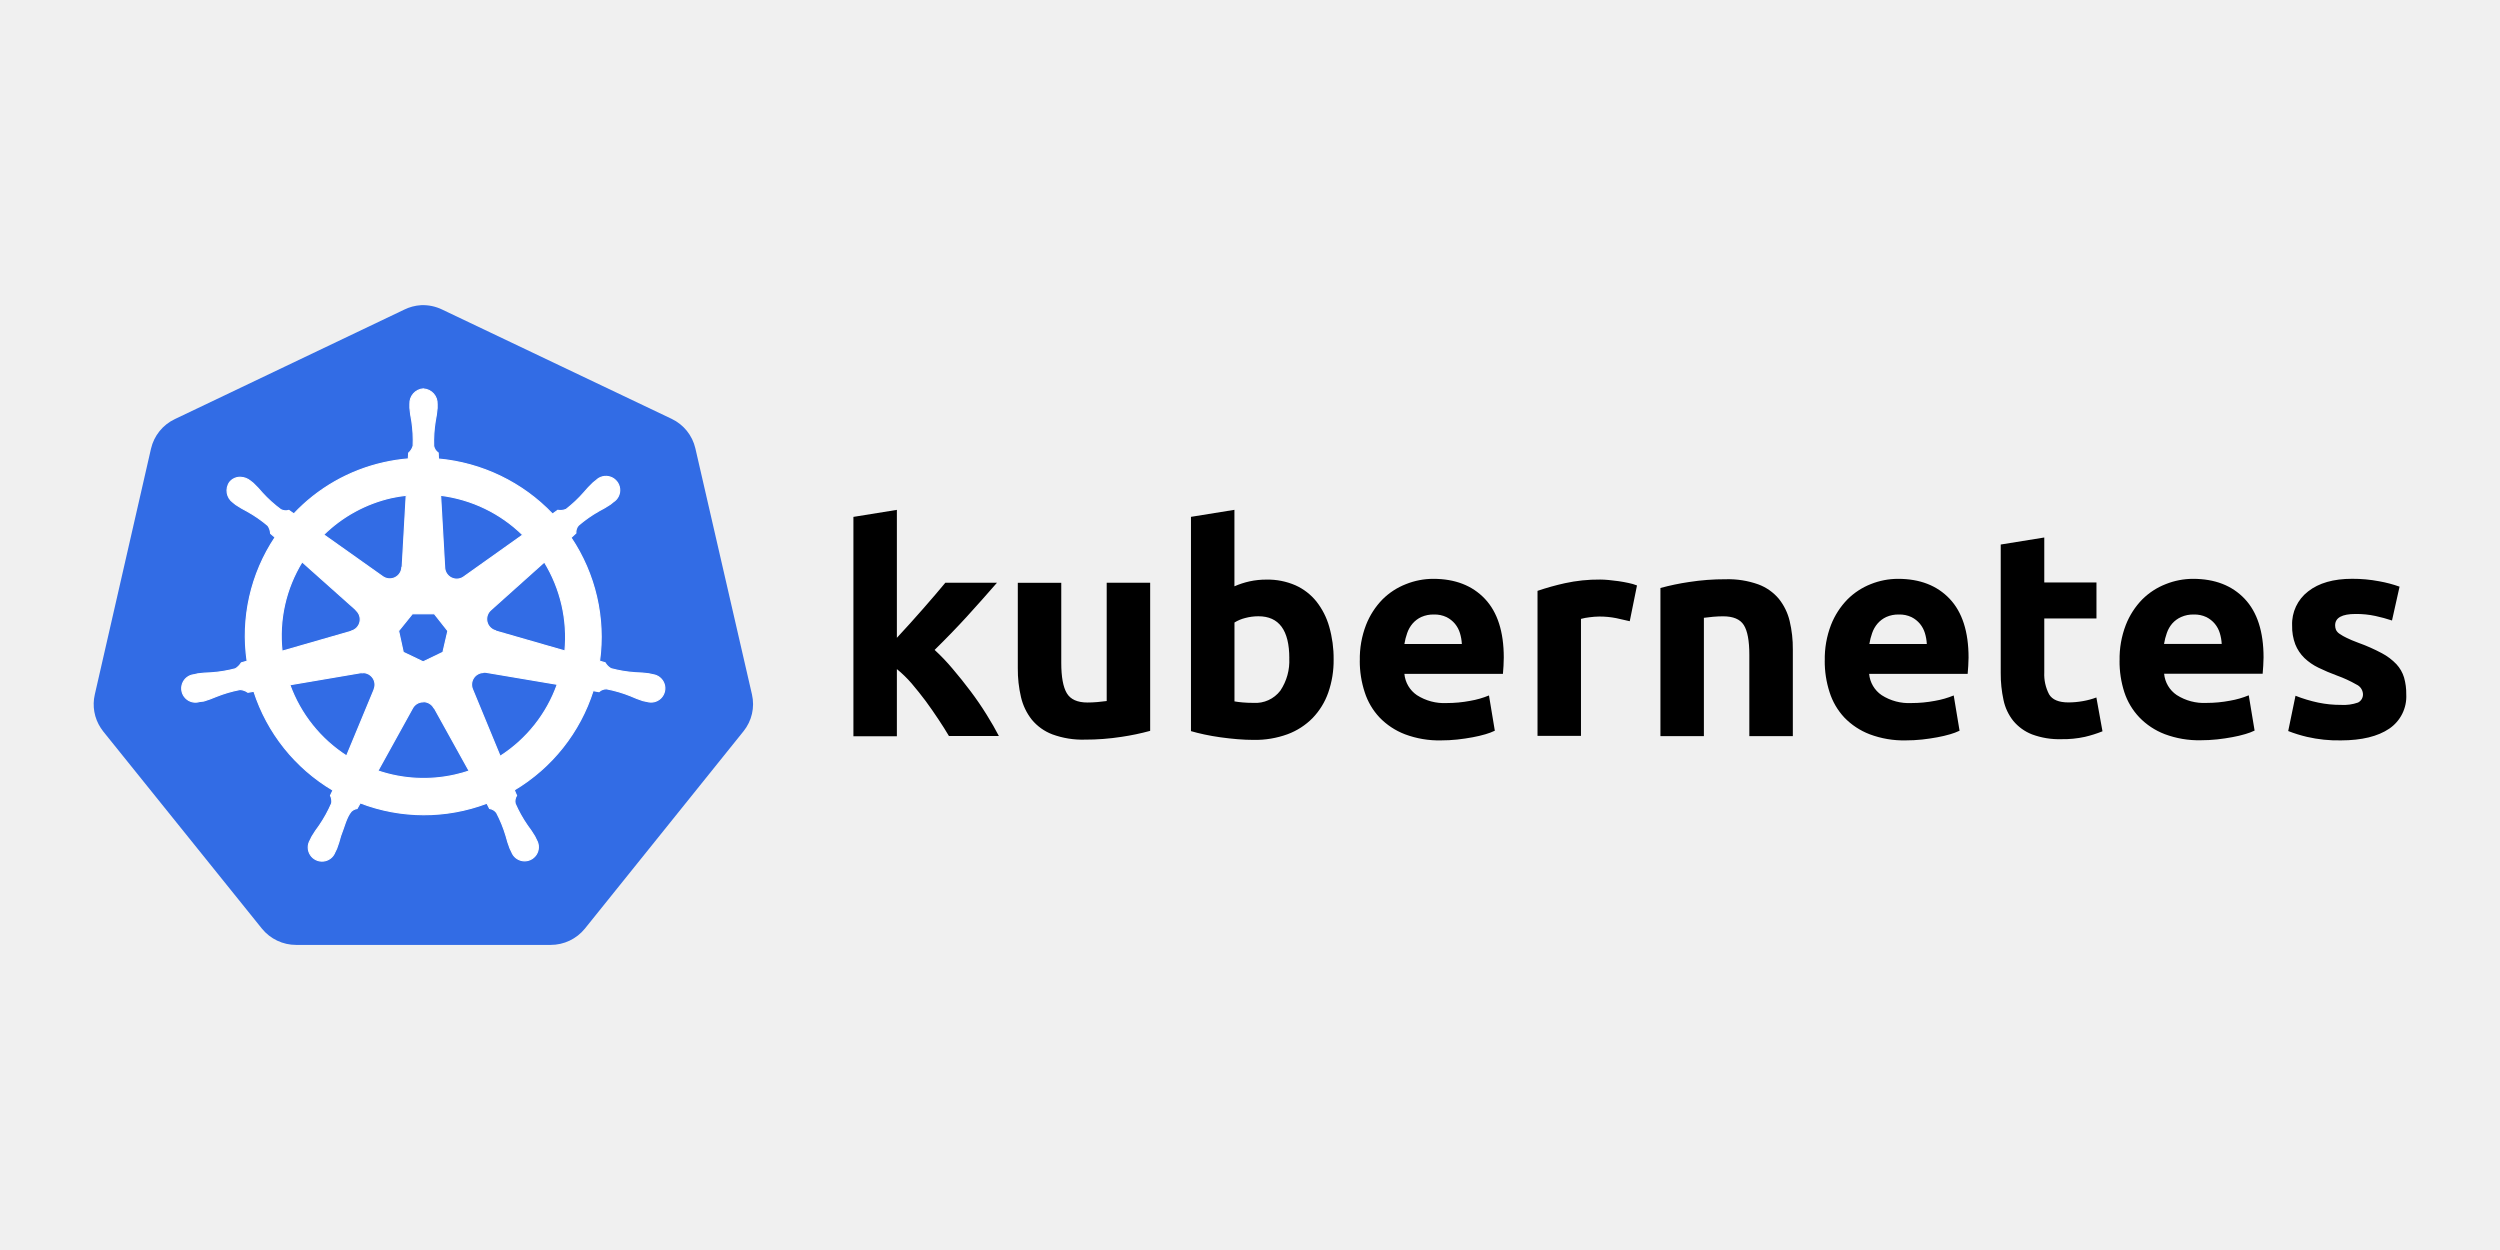
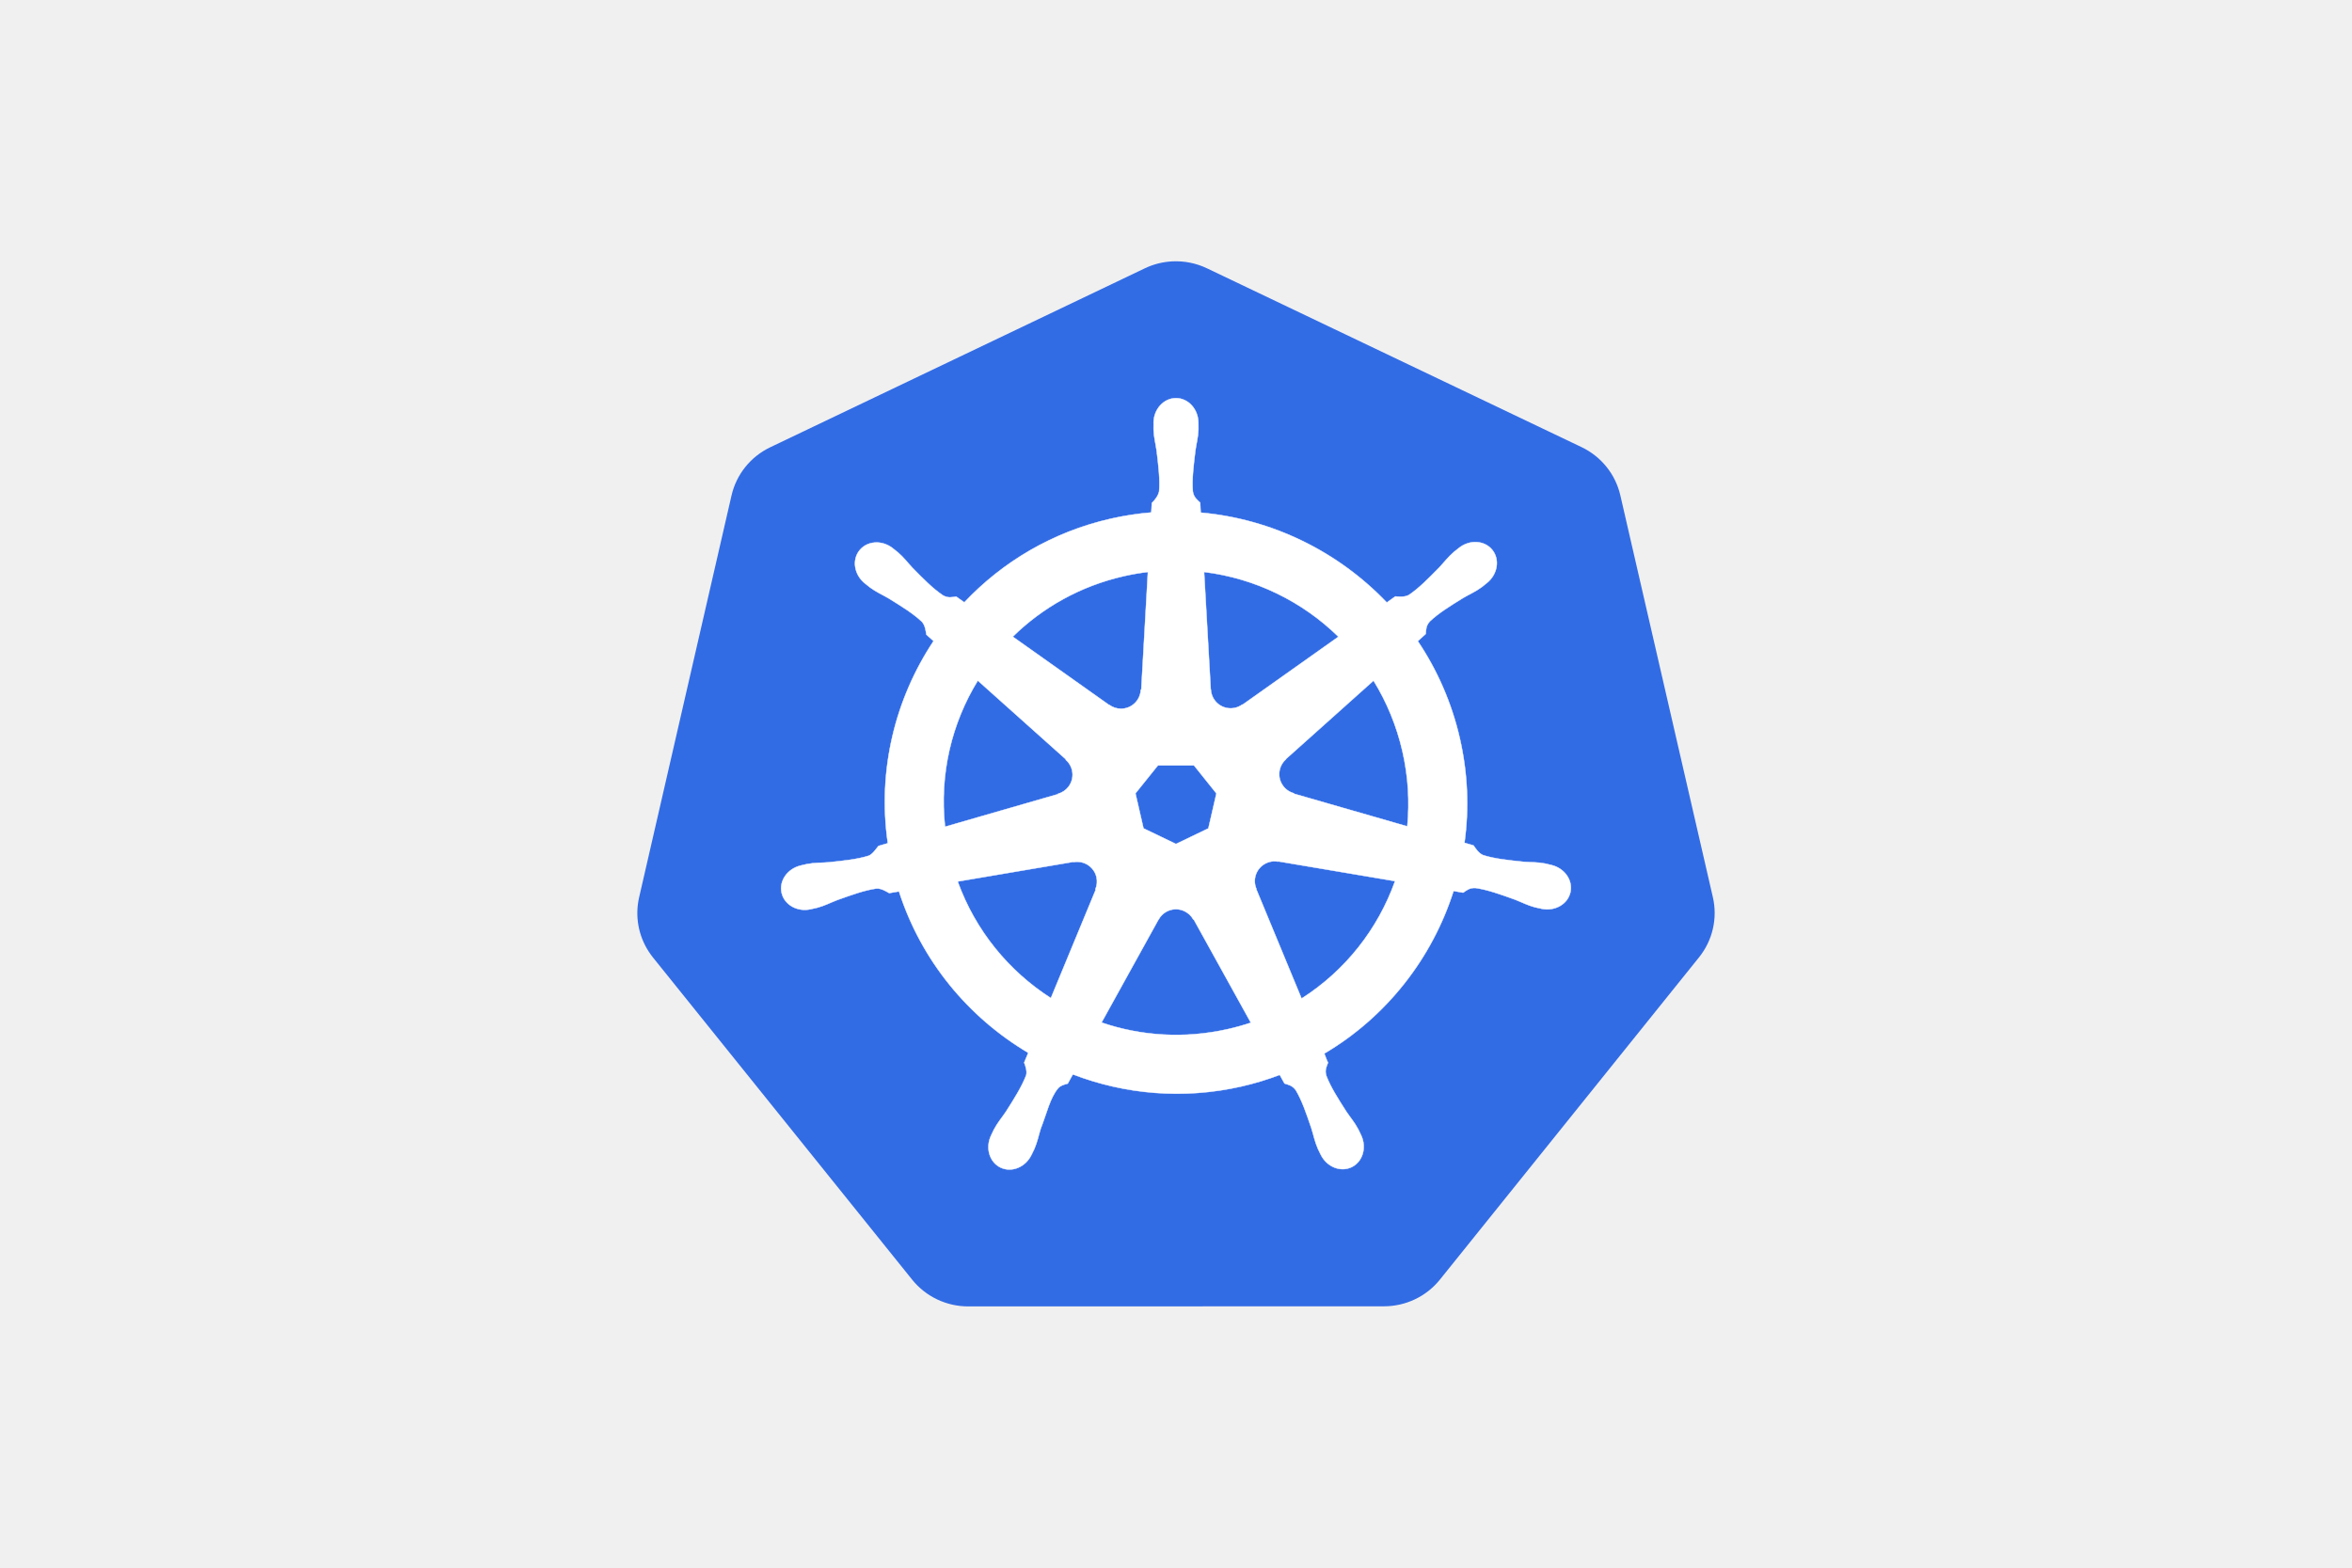
- <svg xmlns="http://www.w3.org/2000/svg" width="120" height="60">
-   <g transform="matrix(.215948 0 0 .215948 2.339411 32.39897)">
-     <path d="M82.77-82.2a9.81 9.81 0 0 0-3.77 1L28-56.86a9.68 9.68 0 0 0-5.27 6.56L10.24 4.34a9.6 9.6 0 0 0 1.33 7.45q.26.4.55.77L47.4 56.4A9.77 9.77 0 0 0 55 60h56.56a9.77 9.77 0 0 0 7.62-3.63l35.25-43.86a9.6 9.6 0 0 0 1.88-8.18l-12.58-54.7a9.68 9.68 0 0 0-5.27-6.56L87.5-81.2a9.81 9.81 0 0 0-4.73-1z" fill="#326ce5" />
-     <path d="M83.28-63.6a3.23 3.23 0 0 0-3 3.39v.86a25.44 25.44 0 0 0 .42 2.9 28.49 28.49 0 0 1 .3 5.54 3.33 3.33 0 0 1-1 1.58l-.07 1.3a39.69 39.69 0 0 0-5.51.85A39.23 39.23 0 0 0 54.48-35.8l-1.1-.78a2.41 2.41 0 0 1-1.81-.18 28.48 28.48 0 0 1-4.11-3.71 25.41 25.41 0 0 0-2-2.13l-.68-.54a3.63 3.63 0 0 0-2.12-.8 2.94 2.94 0 0 0-2.43 1.08 3.23 3.23 0 0 0 .75 4.5l.63.5a25.42 25.42 0 0 0 2.53 1.48 28.47 28.47 0 0 1 4.57 3.16 3.39 3.39 0 0 1 .61 1.76l1 .87A39.46 39.46 0 0 0 44.1-3.07l-1.28.37a4.23 4.23 0 0 1-1.31 1.32 28.48 28.48 0 0 1-5.47.9 25.52 25.52 0 0 0-2.93.23l-.8.2h-.1a3.06 3.06 0 0 0-1.773 5.184 3.06 3.06 0 0 0 3.133.756h.06l.83-.1a25.49 25.49 0 0 0 2.74-1 28.51 28.51 0 0 1 5.32-1.56 3.37 3.37 0 0 1 1.75.62l1.33-.23a39.69 39.69 0 0 0 17.59 22l-.56 1.17a3 3 0 0 1 .27 1.72 29.8 29.8 0 0 1-2.76 5 25.55 25.55 0 0 0-1.64 2.44l-.4.82a3.06 3.06 0 0 0 2.978 4.586 3.06 3.06 0 0 0 2.532-1.976l.38-.78a25.45 25.45 0 0 0 .88-2.8c.8-2 1.25-4.15 2.36-5.48a2.47 2.47 0 0 1 1.31-.64l.7-1.25a39.47 39.47 0 0 0 28.15.07l.6 1.17a2.41 2.41 0 0 1 1.56.94 28.46 28.46 0 0 1 2.09 5.13 25.51 25.51 0 0 0 .89 2.8l.38.78a3.06 3.06 0 0 0 5.435.601 3.06 3.06 0 0 0 .075-3.211l-.4-.82a25.43 25.43 0 0 0-1.64-2.43 28.5 28.5 0 0 1-2.7-4.84 2.39 2.39 0 0 1 .31-1.83 10.48 10.48 0 0 1-.51-1.23A39.69 39.69 0 0 0 121 3.48l1.3.23a2.41 2.41 0 0 1 1.71-.63 28.51 28.51 0 0 1 5.32 1.56 25.49 25.49 0 0 0 2.74 1.06c.22.06.54.1.8.17h.06a3.06 3.06 0 0 0 3.852-3.897A3.06 3.06 0 0 0 134.28-.07l-.9-.2a25.52 25.52 0 0 0-2.93-.23 28.47 28.47 0 0 1-5.47-.9 3.42 3.42 0 0 1-1.32-1.32l-1.23-.36a39.62 39.62 0 0 0-6.35-27.45l1.08-1a2.41 2.41 0 0 1 .57-1.73 28.47 28.47 0 0 1 4.54-3.19 25.5 25.5 0 0 0 2.53-1.48l.67-.54a3.07 3.07 0 0 0-.61-5.505 3.07 3.07 0 0 0-3.19.735l-.68.54a25.52 25.52 0 0 0-2 2.13 28.56 28.56 0 0 1-4 3.77 3.4 3.4 0 0 1-1.85.2l-1.16.83a40 40 0 0 0-25.35-12.23c0-.4-.06-1.14-.07-1.36a2.41 2.41 0 0 1-1-1.52 28.54 28.54 0 0 1 .35-5.53 25.44 25.44 0 0 0 .42-2.9v-.87a3.23 3.23 0 0 0-3-3.39zm-3.82 23.66l-.9 16h-.07a2.69 2.69 0 0 1-4.27 2.06l-13.12-9.3a31.42 31.42 0 0 1 15.13-8.24 32.14 32.14 0 0 1 3.24-.52zm7.64 0a31.68 31.68 0 0 1 18.27 8.81l-13 9.24A2.69 2.69 0 0 1 88-23.95zM56.32-25.15l12 10.7v.07a2.69 2.69 0 0 1-1.06 4.62v.05l-15.4 4.43a31.41 31.41 0 0 1 4.46-19.88zm53.83 0a32 32 0 0 1 4.59 19.82L99.32-9.77v-.06a2.69 2.69 0 0 1-1.06-4.62l11.9-10.66zM80.82-13.6h4.9l3 3.8-1.1 4.76-4.4 2.12-4.42-2.12-1.04-4.77zm15.73 13a2.68 2.68 0 0 1 .62 0l15.88 2.68a31.45 31.45 0 0 1-12.71 16L94.2 3.2a2.7 2.7 0 0 1 2.33-3.75zm-26.67.07a2.69 2.69 0 0 1 2.43 3.75v.06L66.2 18A31.58 31.58 0 0 1 53.58 2.18L69.32-.5a2.72 2.72 0 0 1 .53 0zm13.3 6.46a2.71 2.71 0 0 1 2.46 1.41h.06l7.76 14a32.17 32.17 0 0 1-3.1.87 31.54 31.54 0 0 1-17.21-.89l7.74-14a2.69 2.69 0 0 1 2.29-1.35z" fill="#fff" stroke="#fff" stroke-width=".25" />
-     <path d="M188.52-8.26l2.95-3.22q1.52-1.68 2.95-3.32l2.7-3.12q1.26-1.48 2.17-2.58h11.48q-3.44 3.95-6.7 7.53-3.27 3.58-7.16 7.4a44.54 44.54 0 0 1 4 4.19q2.07 2.43 4 5 1.93 2.57 3.56 5.2 1.62 2.6 2.72 4.74h-11.1q-1-1.7-2.36-3.74-1.36-2.05-2.8-4.02-1.5-2-3.14-3.93a26.37 26.37 0 0 0-3.27-3.18v14.94h-9.66v-48.77l9.66-1.56v28.45zm56.3 20.68a53.66 53.66 0 0 1-6.35 1.33 52.21 52.21 0 0 1-8.16.62 19.39 19.39 0 0 1-7.23-1.17 11 11 0 0 1-4.57-3.27 12.75 12.75 0 0 1-2.4-5 27 27 0 0 1-.71-6.42v-19h9.66v17.8q0 4.67 1.23 6.74 1.23 2.07 4.6 2.07 1 0 2.2-.1 1.2-.1 2.07-.23v-26.3h9.66zM285.6-3.46a21.55 21.55 0 0 1-1.2 7.39 15.61 15.61 0 0 1-3.47 5.64 15.24 15.24 0 0 1-5.57 3.6 20.93 20.93 0 0 1-7.52 1.26q-1.75 0-3.66-.16-1.9-.16-3.76-.42-1.85-.26-3.53-.62-1.68-.36-3-.75v-47.63l9.66-1.56v17a18.12 18.12 0 0 1 3.37-1.1 17.31 17.31 0 0 1 3.76-.39 15.39 15.39 0 0 1 6.42 1.26 12.58 12.58 0 0 1 4.67 3.6 16.16 16.16 0 0 1 2.85 5.61 25.56 25.56 0 0 1 .98 7.27zm-9.85-.26q0-9.33-6.87-9.33a11.4 11.4 0 0 0-2.95.39 8.39 8.39 0 0 0-2.37 1V5.87q.7.13 1.8.23 1.1.1 2.4.1a6.94 6.94 0 0 0 6-2.72 11.83 11.83 0 0 0 1.98-7.2zm15.67.52a20.83 20.83 0 0 1 1.39-7.94 17 17 0 0 1 3.66-5.67 15.22 15.22 0 0 1 5.22-3.39 16.33 16.33 0 0 1 6.06-1.17q7.26 0 11.47 4.44 4.2 4.44 4.2 13.06 0 .84-.06 1.85-.06 1-.13 1.78h-21.9a6.41 6.41 0 0 0 2.79 4.73 11.2 11.2 0 0 0 6.61 1.75 27.9 27.9 0 0 0 5.22-.49 19.65 19.65 0 0 0 4.18-1.2l1.3 7.84a13.37 13.37 0 0 1-2.07.78 27.23 27.23 0 0 1-2.88.68q-1.6.3-3.4.5a34.08 34.08 0 0 1-3.63.19 21.48 21.48 0 0 1-8-1.36 15.58 15.58 0 0 1-5.64-3.73 14.78 14.78 0 0 1-3.3-5.61 22.2 22.2 0 0 1-1.1-7.03zm22.68-3.7a10 10 0 0 0-.42-2.4 6 6 0 0 0-1.1-2.07 5.88 5.88 0 0 0-1.88-1.49 6.13 6.13 0 0 0-2.82-.58 6.49 6.49 0 0 0-2.79.55 5.77 5.77 0 0 0-1.94 1.46 6.53 6.53 0 0 0-1.2 2.11 13.8 13.8 0 0 0-.62 2.43h12.77zm37.32-5.05q-1.3-.32-3-.68a18.87 18.87 0 0 0-3.76-.36 17.53 17.53 0 0 0-2.17.16 12.8 12.8 0 0 0-1.91.36v26h-9.66V-18.7a58.13 58.13 0 0 1 6.08-1.7 35.3 35.3 0 0 1 7.87-.81q.78 0 1.88.1 1.1.1 2.2.26 1.1.16 2.2.4a10.45 10.45 0 0 1 1.88.55zm6.8-7.38a54 54 0 0 1 6.35-1.33 52.25 52.25 0 0 1 8.17-.62 19.9 19.9 0 0 1 7.25 1.14 10.87 10.87 0 0 1 4.57 3.21 12.52 12.52 0 0 1 2.4 4.92 26.24 26.24 0 0 1 .71 6.35V13.6H378V-4.5q0-4.67-1.23-6.6-1.23-1.94-4.6-1.94-1 0-2.2.1-1.2.1-2.07.23v26.3h-9.66v-32.92zM394.77-3.2a20.84 20.84 0 0 1 1.39-7.94 17 17 0 0 1 3.66-5.67A15.23 15.23 0 0 1 405-20.2a16.34 16.34 0 0 1 6.06-1.17q7.26 0 11.47 4.44 4.2 4.44 4.2 13.06 0 .84-.07 1.85-.07 1-.13 1.78h-21.9a6.41 6.41 0 0 0 2.79 4.73 11.2 11.2 0 0 0 6.61 1.75 27.91 27.91 0 0 0 5.22-.49 19.66 19.66 0 0 0 4.18-1.2l1.3 7.84a13.38 13.38 0 0 1-2.07.78 27.22 27.22 0 0 1-2.88.68q-1.6.3-3.4.5a34.08 34.08 0 0 1-3.63.19 21.48 21.48 0 0 1-8-1.36 15.58 15.58 0 0 1-5.64-3.73 14.78 14.78 0 0 1-3.28-5.64 22.21 22.21 0 0 1-1.07-7zm22.68-3.7a10 10 0 0 0-.42-2.4 6 6 0 0 0-1.1-2.07 5.88 5.88 0 0 0-1.88-1.49 6.13 6.13 0 0 0-2.82-.58 6.48 6.48 0 0 0-2.79.55 5.77 5.77 0 0 0-1.94 1.46 6.52 6.52 0 0 0-1.2 2.11 13.75 13.75 0 0 0-.62 2.43h12.77zM433.9-29l9.66-1.56v10h11.6v8h-11.6v12a9.54 9.54 0 0 0 1.07 4.86q1.07 1.8 4.3 1.8a18.46 18.46 0 0 0 3.21-.29 16.5 16.5 0 0 0 3-.81l1.36 7.52a27.34 27.34 0 0 1-3.89 1.23 22.68 22.68 0 0 1-5.25.52 17.28 17.28 0 0 1-6.54-1.07 10.26 10.26 0 0 1-4.15-3 11.08 11.08 0 0 1-2.17-4.63 27.33 27.33 0 0 1-.62-6V-29zm26.4 25.8a20.84 20.84 0 0 1 1.39-7.94 17 17 0 0 1 3.66-5.67 15.23 15.23 0 0 1 5.22-3.39 16.34 16.34 0 0 1 6.06-1.17q7.26 0 11.47 4.44 4.2 4.44 4.2 13.03 0 .84-.07 1.85-.07 1-.13 1.78h-21.9a6.41 6.41 0 0 0 2.8 4.73 11.2 11.2 0 0 0 6.61 1.75 27.91 27.91 0 0 0 5.22-.49 19.66 19.66 0 0 0 4.18-1.2l1.3 7.84a13.38 13.38 0 0 1-2.07.78 27.22 27.22 0 0 1-2.88.68q-1.6.3-3.4.5a34.08 34.08 0 0 1-3.63.19 21.48 21.48 0 0 1-8-1.36 15.58 15.58 0 0 1-5.64-3.73 14.78 14.78 0 0 1-3.34-5.61 22.21 22.21 0 0 1-1.06-7zM483-6.9a10 10 0 0 0-.42-2.4 6 6 0 0 0-1.1-2.07 5.88 5.88 0 0 0-1.88-1.49 6.13 6.13 0 0 0-2.82-.58 6.48 6.48 0 0 0-2.79.55 5.77 5.77 0 0 0-1.99 1.45 6.52 6.52 0 0 0-1.2 2.11 13.75 13.75 0 0 0-.62 2.43zm26.53 13.55a9.63 9.63 0 0 0 3.76-.52 2 2 0 0 0 1.1-2 2.46 2.46 0 0 0-1.43-2 27.15 27.15 0 0 0-4.34-2 44.1 44.1 0 0 1-4.12-1.75 12.09 12.09 0 0 1-3.14-2.17 8.77 8.77 0 0 1-2-3 11.14 11.14 0 0 1-.71-4.21 9.11 9.11 0 0 1 3.56-7.58q3.56-2.8 9.78-2.8a31.44 31.44 0 0 1 6 .55 27.84 27.84 0 0 1 4.54 1.2l-1.68 7.52a35.56 35.56 0 0 0-3.66-1 19.94 19.94 0 0 0-4.44-.45q-4.54 0-4.54 2.53a2.61 2.61 0 0 0 .19 1 2.21 2.21 0 0 0 .78.87 10.91 10.91 0 0 0 1.59.91q1 .5 2.56 1.08a39.64 39.64 0 0 1 5.25 2.32 12.55 12.55 0 0 1 3.27 2.47 7.64 7.64 0 0 1 1.68 2.94 13.05 13.05 0 0 1 .49 3.75 8.64 8.64 0 0 1-3.79 7.63q-3.8 2.58-10.72 2.6a30.82 30.82 0 0 1-7.55-.78 30.5 30.5 0 0 1-4.18-1.3l1.62-7.84a31.57 31.57 0 0 0 5.05 1.52 24.54 24.54 0 0 0 5.08.51z" />
-   </g>
+ <svg xmlns="http://www.w3.org/2000/svg" height="800" width="1200" viewBox="-105.427 -170.492 913.7 1022.949">
+   <path d="M348.987.06a46.725 46.342 0 00-17.907 4.531L86.737 121.341a46.725 46.342 0 00-25.282 31.438l-60.28 262.25a46.725 46.342 0 006.343 35.531 46.725 46.342 0 002.656 3.688L179.3 664.528a46.725 46.342 0 0036.531 17.438l271.22-.062a46.725 46.342 0 0036.53-17.406l169.063-210.313a46.725 46.342 0 009.031-39.219L641.3 152.716a46.725 46.342 0 00-25.281-31.437L371.643 4.59A46.725 46.342 0 00348.987.06z" fill="#326ce5" />
+   <path style="line-height:normal;-inkscape-font-specification:Sans;text-indent:0;text-align:start;text-decoration-line:none;text-transform:none;marker:none" d="M351.408 89.307c-8.077.001-14.626 7.276-14.625 16.25 0 .138.028.27.031.406-.012 1.22-.07 2.689-.031 3.75.192 5.176 1.32 9.138 2 13.907 1.23 10.206 2.26 18.667 1.625 26.531-.619 2.965-2.803 5.677-4.75 7.562l-.344 6.188a190.337 190.337 0 00-26.437 4.062c-37.975 8.623-70.67 28.184-95.563 54.594a245.167 245.167 0 01-5.281-3.75c-2.611.353-5.25 1.159-8.688-.844-6.545-4.405-12.506-10.486-19.719-17.812-3.305-3.504-5.698-6.841-9.625-10.219-.891-.767-2.252-1.804-3.25-2.594-3.07-2.447-6.69-3.724-10.187-3.843-4.496-.154-8.824 1.604-11.656 5.156-5.036 6.315-3.423 15.968 3.593 21.562.072.057.147.101.22.157.963.781 2.144 1.783 3.03 2.437 4.167 3.077 7.974 4.652 12.125 7.094 8.747 5.402 15.999 9.88 21.75 15.281 2.246 2.394 2.639 6.613 2.938 8.438l4.687 4.187c-25.093 37.764-36.706 84.41-29.843 131.938l-6.125 1.781c-1.615 2.085-3.896 5.365-6.282 6.344-7.525 2.37-15.994 3.24-26.218 4.312-4.8.4-8.942.161-14.032 1.125-1.12.212-2.68.619-3.906.906l-.125.032c-.067.015-.154.048-.219.062-8.62 2.083-14.157 10.006-12.375 17.813 1.784 7.808 10.204 12.556 18.875 10.687.063-.014.154-.017.22-.031.097-.022.183-.07.28-.094 1.21-.265 2.724-.56 3.782-.843 5.003-1.34 8.627-3.308 13.125-5.032 9.677-3.47 17.691-6.37 25.5-7.5 3.26-.255 6.697 2.012 8.406 2.969l6.375-1.094c14.67 45.483 45.414 82.245 84.344 105.313l-2.657 6.375c.958 2.475 2.014 5.824 1.3 8.27-2.838 7.36-7.7 15.13-13.237 23.792-2.68 4.002-5.425 7.108-7.844 11.688-.579 1.096-1.316 2.78-1.875 3.937-3.759 8.043-1.001 17.305 6.219 20.782 7.266 3.497 16.284-.192 20.187-8.25.006-.012.026-.02.032-.032.004-.009-.004-.022 0-.03.556-1.143 1.343-2.645 1.812-3.72 2.072-4.747 2.762-8.815 4.219-13.406 3.87-9.72 5.996-19.919 11.322-26.274 1.46-1.74 3.837-2.41 6.303-3.07l3.312-6c33.939 13.027 71.927 16.523 109.875 7.907a189.77 189.77 0 0025.094-7.563c.931 1.651 2.661 4.826 3.125 5.625 2.506.815 5.24 1.236 7.469 4.531 3.985 6.81 6.71 14.865 10.031 24.594 1.458 4.591 2.178 8.66 4.25 13.406.472 1.082 1.256 2.605 1.813 3.75 3.894 8.085 12.942 11.787 20.218 8.282 7.22-3.478 9.98-12.74 6.22-20.782-.56-1.158-1.328-2.841-1.907-3.937-2.42-4.58-5.163-7.655-7.844-11.656-5.537-8.662-10.13-15.858-12.969-23.22-1.187-3.796.2-6.157 1.125-8.624-.553-.635-1.738-4.22-2.437-5.906 40.457-23.889 70.298-62.022 84.312-106.063 1.893.298 5.182.88 6.25 1.094 2.2-1.45 4.222-3.344 8.188-3.031 7.808 1.129 15.823 4.03 25.5 7.5 4.498 1.723 8.122 3.723 13.125 5.062 1.057.283 2.572.547 3.781.813.097.023.183.071.281.093.066.015.157.017.22.032 8.672 1.866 17.093-2.88 18.874-10.688 1.78-7.807-3.754-15.732-12.375-17.812-1.254-.286-3.032-.77-4.25-1-5.089-.964-9.23-.727-14.031-1.125-10.225-1.072-18.694-1.943-26.219-4.313-3.068-1.19-5.25-4.841-6.312-6.344l-5.907-1.718c3.063-22.155 2.237-45.212-3.062-68.282-5.349-23.284-14.8-44.58-27.406-63.343 1.515-1.378 4.376-3.911 5.187-4.657.237-2.624.034-5.375 2.75-8.281 5.751-5.4 13.003-9.879 21.75-15.281 4.152-2.443 7.99-4.017 12.156-7.094.943-.696 2.23-1.798 3.22-2.594 7.014-5.596 8.63-15.248 3.593-21.562-5.037-6.314-14.797-6.91-21.813-1.313-.998.791-2.353 1.823-3.25 2.594-3.926 3.378-6.351 6.714-9.656 10.219-7.212 7.326-13.174 13.438-19.719 17.844-2.836 1.65-6.99 1.08-8.875.968l-5.562 3.969c-31.719-33.26-74.905-54.525-121.406-58.656-.13-1.949-.3-5.471-.344-6.532-1.904-1.821-4.203-3.376-4.781-7.312-.636-7.864.426-16.325 1.656-26.531.68-4.769 1.807-8.73 2-13.907.044-1.176-.026-2.884-.031-4.156-.001-8.974-6.548-16.25-14.625-16.25zm-18.313 113.438l-4.343 76.718-.313.157c-.291 6.863-5.94 12.343-12.875 12.343-2.84 0-5.463-.912-7.594-2.468l-.125.062-62.906-44.594c19.334-19.01 44.063-33.06 72.563-39.53a154.125 154.125 0 0115.593-2.688zm36.657 0c33.273 4.092 64.045 19.159 87.625 42.25l-62.5 44.312-.22-.093c-5.547 4.051-13.363 3.046-17.687-2.375a12.807 12.807 0 01-2.812-7.47l-.063-.03zM222.127 273.62l57.437 51.375-.062.312c5.184 4.507 5.948 12.328 1.625 17.75a12.892 12.892 0 01-6.688 4.406l-.062.25-73.625 21.25c-3.748-34.265 4.328-67.573 21.375-95.343zm258.156.03c8.534 13.833 14.996 29.283 18.844 46.032 3.8 16.548 4.754 33.067 3.187 49.031l-74-21.312-.062-.313c-6.627-1.81-10.7-8.551-9.157-15.312a12.786 12.786 0 014.094-6.844l-.031-.156 57.125-51.125zm-140.656 55.313h23.53l14.626 18.282-5.25 22.812-21.125 10.156-21.188-10.187-5.25-22.813zm75.437 62.563c1-.05 1.996.04 2.969.219l.125-.157 76.156 12.875c-11.145 31.314-32.473 58.44-60.969 76.594l-29.562-71.406.093-.125c-2.715-6.31.002-13.71 6.25-16.719 1.6-.77 3.271-1.197 4.938-1.281zm-127.906.312c5.811.082 11.024 4.116 12.375 10.032.632 2.77.324 5.513-.719 7.937l.219.281-29.25 70.688c-27.347-17.549-49.13-43.824-60.781-76.063l75.5-12.812.125.156c.844-.155 1.7-.23 2.53-.219zm63.781 30.97a12.764 12.764 0 016.031 1.28c2.56 1.233 4.537 3.174 5.782 5.5h.28l37.22 67.25a154.256 154.256 0 01-14.875 4.157c-28.465 6.463-56.84 4.504-82.532-4.25l37.125-67.125h.063a12.91 12.91 0 0110.906-6.813z" color="#000" font-weight="400" font-family="Sans" overflow="visible" fill="#fff" stroke="#fff" stroke-width=".25" />
</svg>
